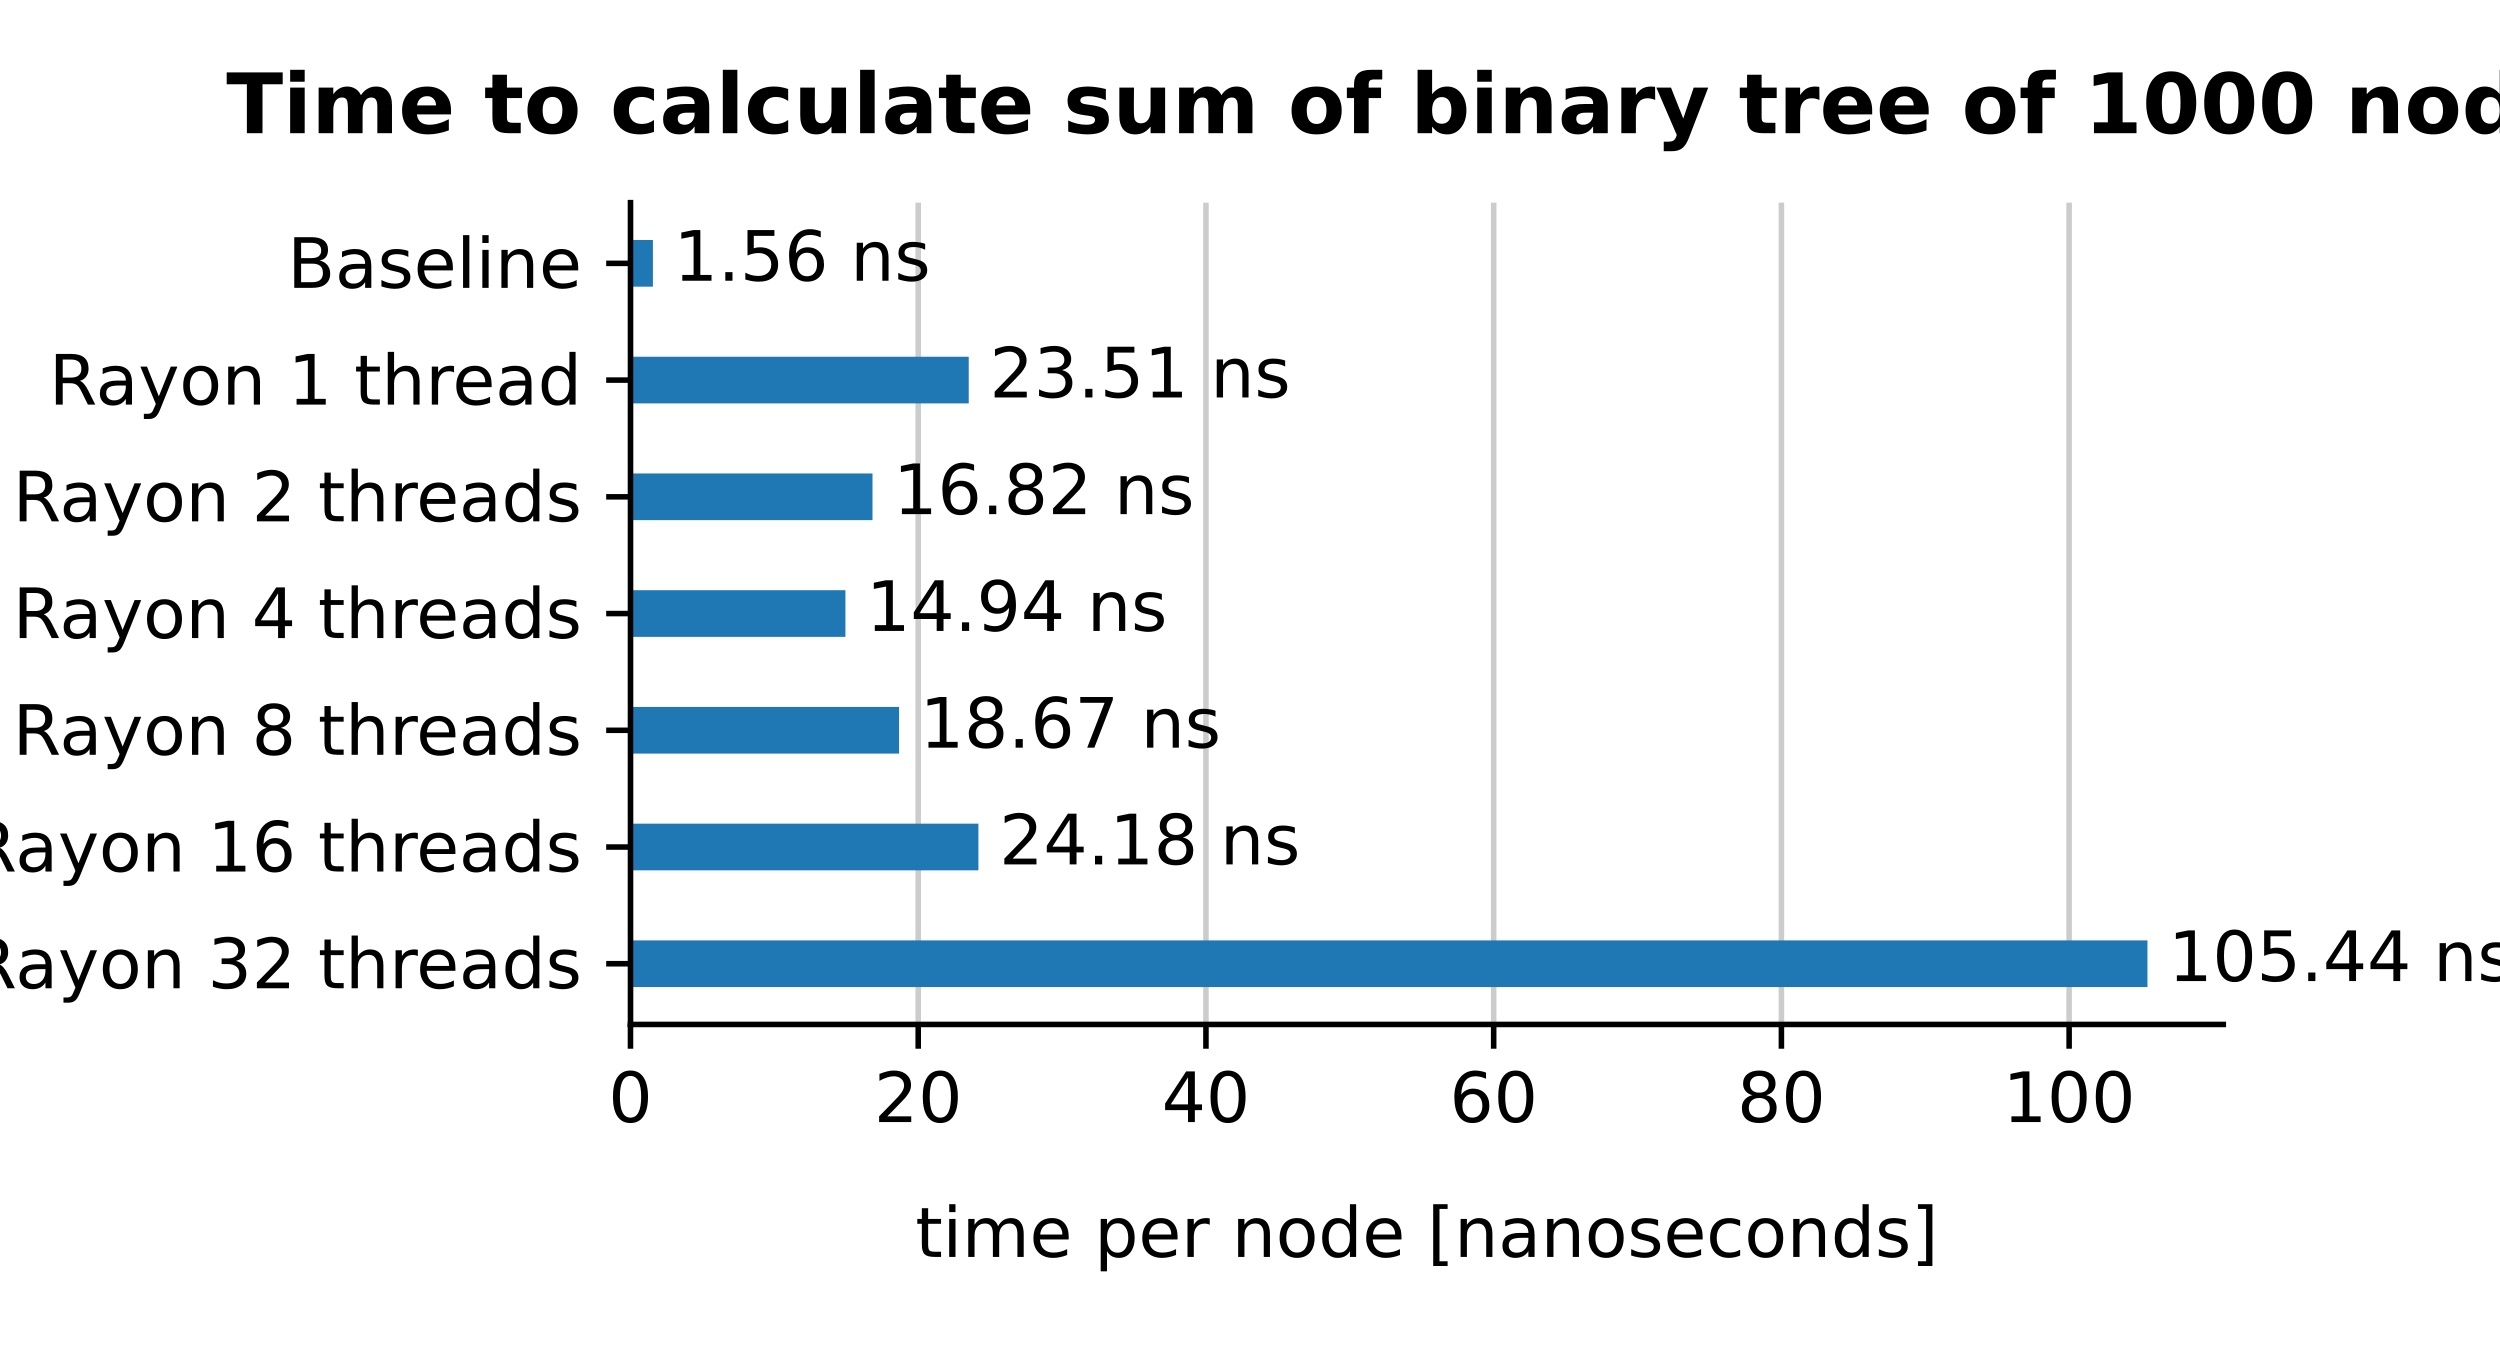
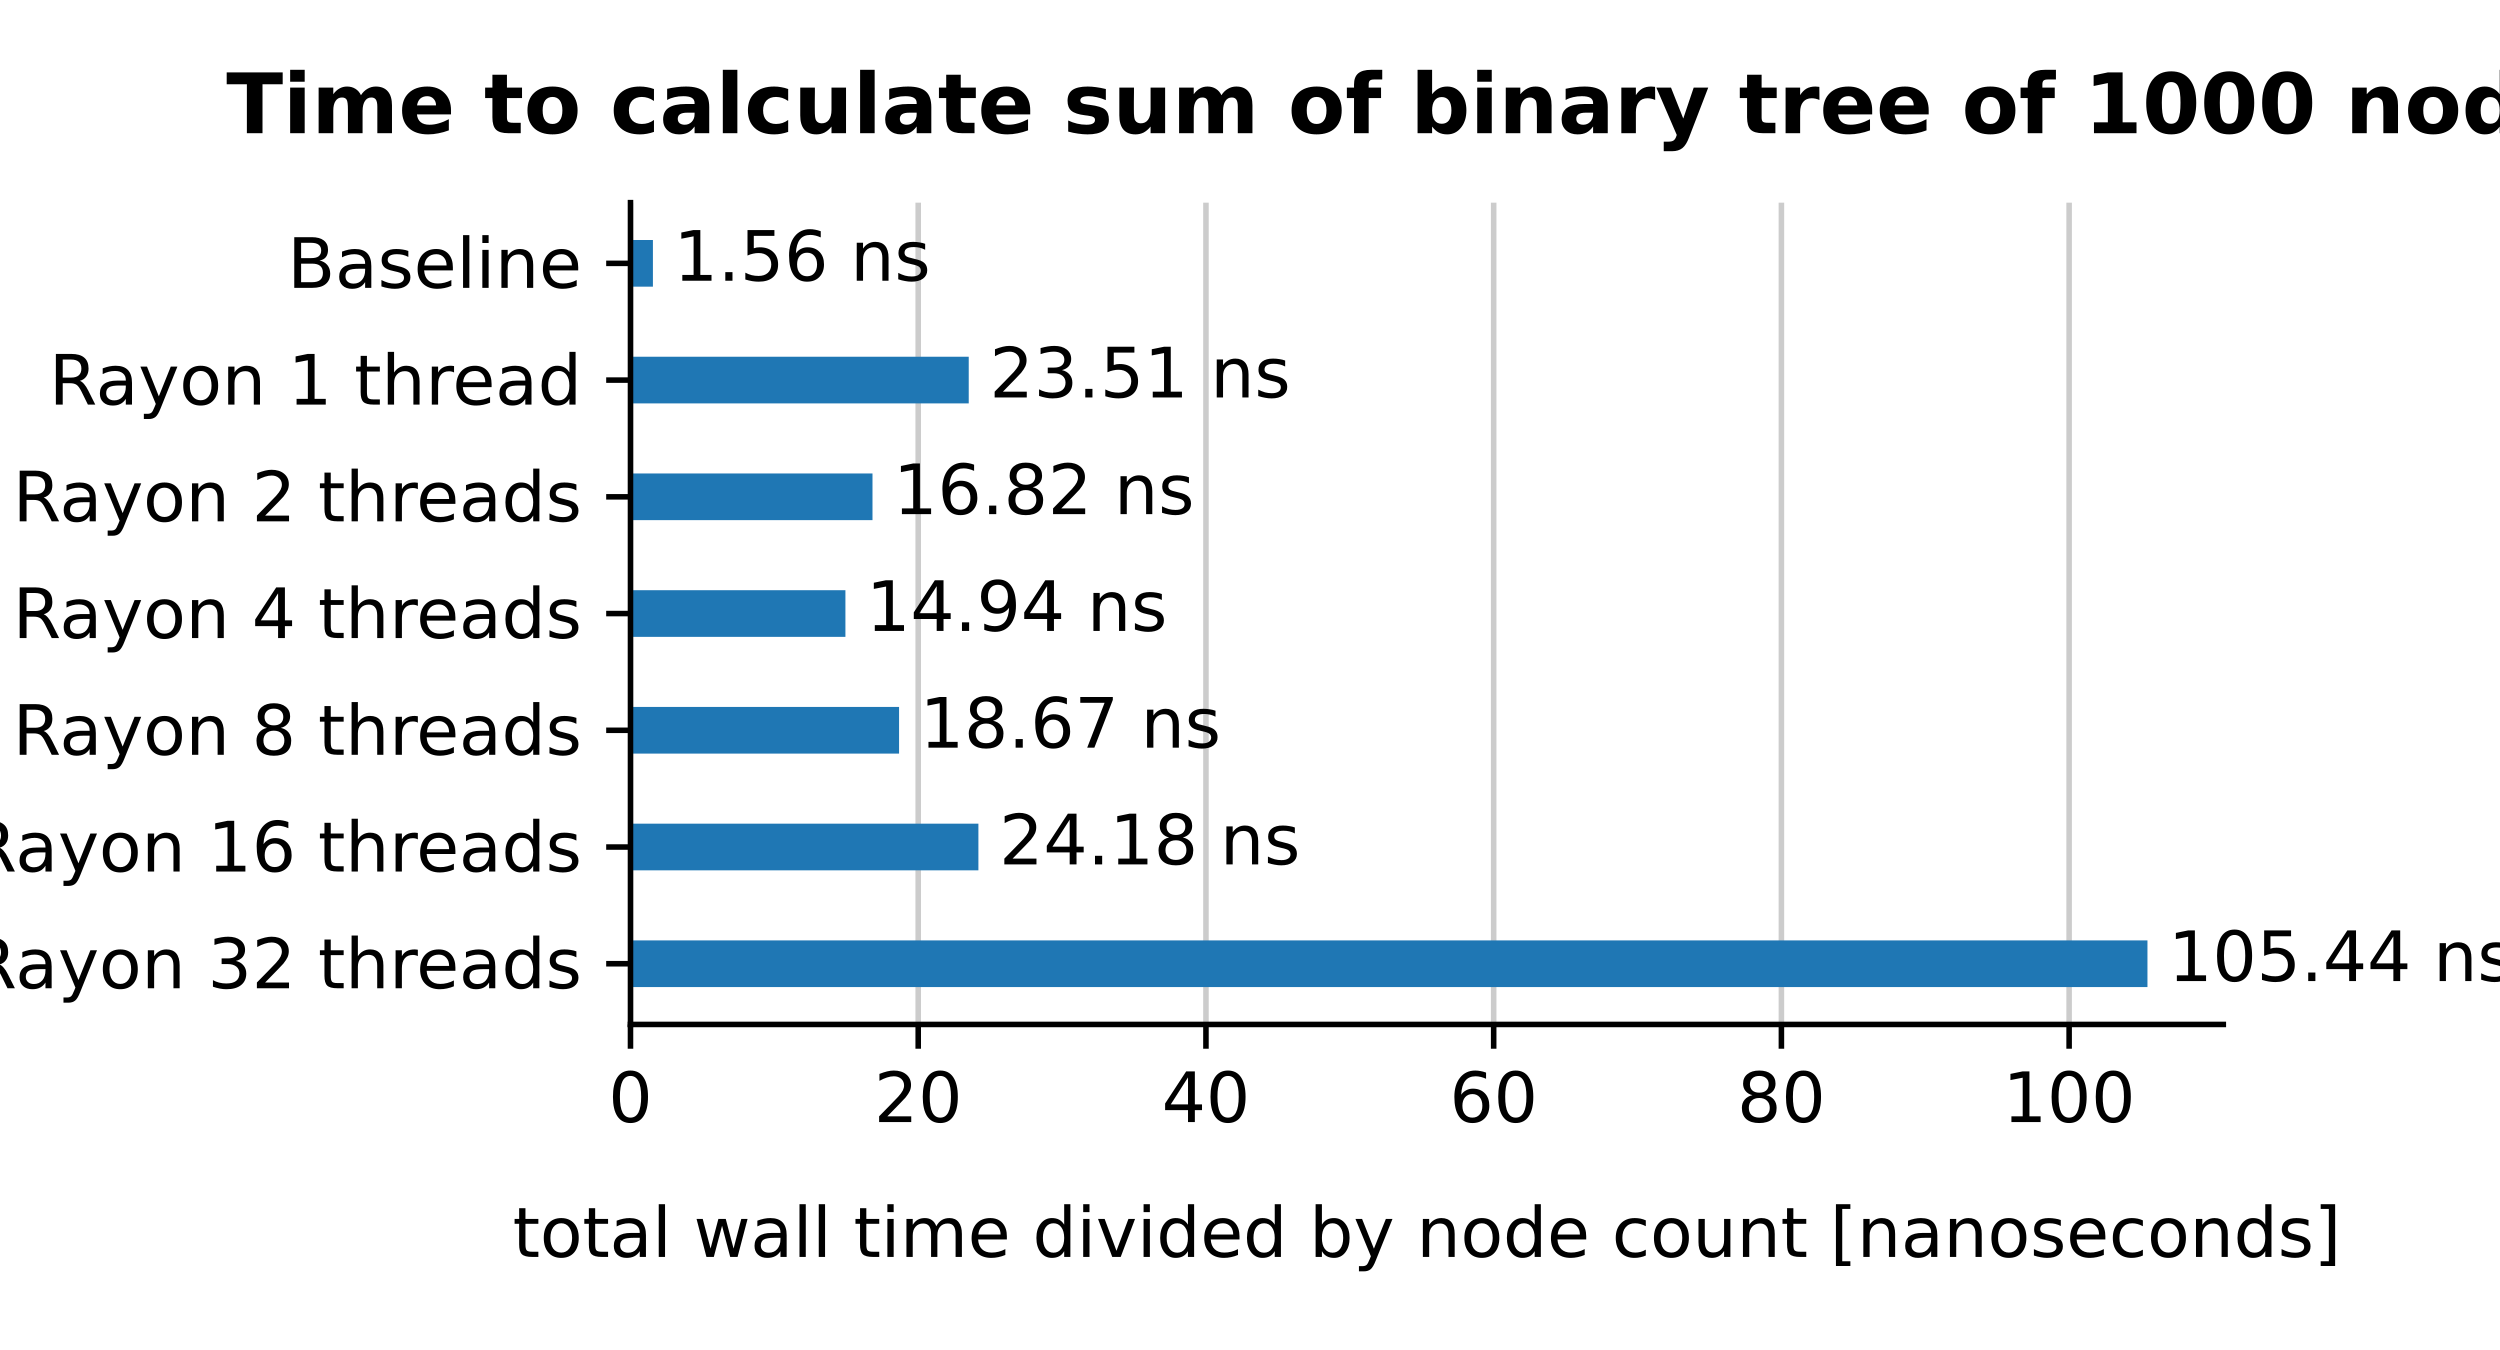
<svg xmlns="http://www.w3.org/2000/svg" xmlns:xlink="http://www.w3.org/1999/xlink" width="360pt" height="194.4pt" viewBox="0 0 360 194.4" version="1.1">
  <defs>
    <style type="text/css">*{stroke-linejoin: round; stroke-linecap: butt}</style>
  </defs>
  <g id="figure_1">
    <g id="patch_1">
      <path d="M 0 194.4  L 360 194.4  L 360 0  L 0 0  z " style="fill: #ffffff" />
    </g>
    <g id="axes_1">
      <g id="patch_2">
        <path d="M 90.79 147.52  L 320.156 147.52  L 320.156 29.181  L 90.79 29.181  z " style="fill: #ffffff" />
      </g>
      <g id="matplotlib.axis_1">
        <g id="xtick_1">
          <g id="line2d_1">
-             <path d="M 90.79 147.52  L 90.79 29.181  " clip-path="url(#pe63bd302b8)" style="fill: none; stroke: #cccccc; stroke-width: 0.8; stroke-linecap: square" />
+             <path d="M 90.79 147.52  L 90.79 29.181  " clip-path="url(#pe56ddb2237)" style="fill: none; stroke: #cccccc; stroke-width: 0.8; stroke-linecap: square" />
          </g>
          <g id="line2d_2">
            <defs>
-               <path id="m8dd71da13a" d="M 0 0  L 0 3.5  " style="stroke: #000000; stroke-width: 0.8" />
+               <path id="mdb1c5721c0" d="M 0 0  L 0 3.5  " style="stroke: #000000; stroke-width: 0.8" />
            </defs>
            <g>
-               <use xlink:href="#m8dd71da13a" x="90.79" y="147.52" style="stroke: #000000; stroke-width: 0.8" />
+               <use xlink:href="#mdb1c5721c0" x="90.79" y="147.52" style="stroke: #000000; stroke-width: 0.8" />
            </g>
          </g>
          <g id="text_1">
-             <text style="font: 10px 'Seravek', 'Gill Sans Nova', 'Ubuntu', 'Calibri', 'DejaVu Sans', 'source-sans-pro', 'Bitstream Vera Sans', 'Computer Modern Sans Serif', 'Lucida Grande', 'Verdana', 'Geneva', 'Lucid', 'Arial', 'Helvetica', 'Avant Garde', sans-serif; text-anchor: middle" x="90.79" y="161.579" transform="rotate(-0 90.79 161.5794)">0</text>
+             <text style="font-size: 10px; font-family: 'Seravek', 'Gill Sans Nova', 'Ubuntu', 'Calibri', 'DejaVu Sans', 'source-sans-pro', 'Bitstream Vera Sans', 'Computer Modern Sans Serif', 'Lucida Grande', 'Verdana', 'Geneva', 'Lucid', 'Arial', 'Helvetica', 'Avant Garde', sans-serif; text-anchor: middle" x="90.79" y="161.579" transform="rotate(-0 90.79 161.5794)">0</text>
          </g>
        </g>
        <g id="xtick_2">
          <g id="line2d_3">
-             <path d="M 132.223 147.52  L 132.223 29.181  " clip-path="url(#pe63bd302b8)" style="fill: none; stroke: #cccccc; stroke-width: 0.8; stroke-linecap: square" />
+             <path d="M 132.223 147.52  L 132.223 29.181  " clip-path="url(#pe56ddb2237)" style="fill: none; stroke: #cccccc; stroke-width: 0.8; stroke-linecap: square" />
          </g>
          <g id="line2d_4">
            <g>
-               <use xlink:href="#m8dd71da13a" x="132.223" y="147.52" style="stroke: #000000; stroke-width: 0.8" />
+               <use xlink:href="#mdb1c5721c0" x="132.223" y="147.52" style="stroke: #000000; stroke-width: 0.8" />
            </g>
          </g>
          <g id="text_2">
-             <text style="font: 10px 'Seravek', 'Gill Sans Nova', 'Ubuntu', 'Calibri', 'DejaVu Sans', 'source-sans-pro', 'Bitstream Vera Sans', 'Computer Modern Sans Serif', 'Lucida Grande', 'Verdana', 'Geneva', 'Lucid', 'Arial', 'Helvetica', 'Avant Garde', sans-serif; text-anchor: middle" x="132.223" y="161.579" transform="rotate(-0 132.2229 161.5794)">20</text>
+             <text style="font-size: 10px; font-family: 'Seravek', 'Gill Sans Nova', 'Ubuntu', 'Calibri', 'DejaVu Sans', 'source-sans-pro', 'Bitstream Vera Sans', 'Computer Modern Sans Serif', 'Lucida Grande', 'Verdana', 'Geneva', 'Lucid', 'Arial', 'Helvetica', 'Avant Garde', sans-serif; text-anchor: middle" x="132.223" y="161.579" transform="rotate(-0 132.2229 161.5794)">20</text>
          </g>
        </g>
        <g id="xtick_3">
          <g id="line2d_5">
-             <path d="M 173.656 147.52  L 173.656 29.181  " clip-path="url(#pe63bd302b8)" style="fill: none; stroke: #cccccc; stroke-width: 0.8; stroke-linecap: square" />
+             <path d="M 173.656 147.52  L 173.656 29.181  " clip-path="url(#pe56ddb2237)" style="fill: none; stroke: #cccccc; stroke-width: 0.8; stroke-linecap: square" />
          </g>
          <g id="line2d_6">
            <g>
-               <use xlink:href="#m8dd71da13a" x="173.656" y="147.52" style="stroke: #000000; stroke-width: 0.8" />
+               <use xlink:href="#mdb1c5721c0" x="173.656" y="147.52" style="stroke: #000000; stroke-width: 0.8" />
            </g>
          </g>
          <g id="text_3">
-             <text style="font: 10px 'Seravek', 'Gill Sans Nova', 'Ubuntu', 'Calibri', 'DejaVu Sans', 'source-sans-pro', 'Bitstream Vera Sans', 'Computer Modern Sans Serif', 'Lucida Grande', 'Verdana', 'Geneva', 'Lucid', 'Arial', 'Helvetica', 'Avant Garde', sans-serif; text-anchor: middle" x="173.656" y="161.579" transform="rotate(-0 173.6558 161.5794)">40</text>
+             <text style="font-size: 10px; font-family: 'Seravek', 'Gill Sans Nova', 'Ubuntu', 'Calibri', 'DejaVu Sans', 'source-sans-pro', 'Bitstream Vera Sans', 'Computer Modern Sans Serif', 'Lucida Grande', 'Verdana', 'Geneva', 'Lucid', 'Arial', 'Helvetica', 'Avant Garde', sans-serif; text-anchor: middle" x="173.656" y="161.579" transform="rotate(-0 173.6558 161.5794)">40</text>
          </g>
        </g>
        <g id="xtick_4">
          <g id="line2d_7">
-             <path d="M 215.089 147.52  L 215.089 29.181  " clip-path="url(#pe63bd302b8)" style="fill: none; stroke: #cccccc; stroke-width: 0.8; stroke-linecap: square" />
+             <path d="M 215.089 147.52  L 215.089 29.181  " clip-path="url(#pe56ddb2237)" style="fill: none; stroke: #cccccc; stroke-width: 0.8; stroke-linecap: square" />
          </g>
          <g id="line2d_8">
            <g>
-               <use xlink:href="#m8dd71da13a" x="215.089" y="147.52" style="stroke: #000000; stroke-width: 0.8" />
+               <use xlink:href="#mdb1c5721c0" x="215.089" y="147.52" style="stroke: #000000; stroke-width: 0.8" />
            </g>
          </g>
          <g id="text_4">
-             <text style="font: 10px 'Seravek', 'Gill Sans Nova', 'Ubuntu', 'Calibri', 'DejaVu Sans', 'source-sans-pro', 'Bitstream Vera Sans', 'Computer Modern Sans Serif', 'Lucida Grande', 'Verdana', 'Geneva', 'Lucid', 'Arial', 'Helvetica', 'Avant Garde', sans-serif; text-anchor: middle" x="215.089" y="161.579" transform="rotate(-0 215.0886 161.5794)">60</text>
+             <text style="font-size: 10px; font-family: 'Seravek', 'Gill Sans Nova', 'Ubuntu', 'Calibri', 'DejaVu Sans', 'source-sans-pro', 'Bitstream Vera Sans', 'Computer Modern Sans Serif', 'Lucida Grande', 'Verdana', 'Geneva', 'Lucid', 'Arial', 'Helvetica', 'Avant Garde', sans-serif; text-anchor: middle" x="215.089" y="161.579" transform="rotate(-0 215.0886 161.5794)">60</text>
          </g>
        </g>
        <g id="xtick_5">
          <g id="line2d_9">
-             <path d="M 256.522 147.52  L 256.522 29.181  " clip-path="url(#pe63bd302b8)" style="fill: none; stroke: #cccccc; stroke-width: 0.8; stroke-linecap: square" />
+             <path d="M 256.522 147.52  L 256.522 29.181  " clip-path="url(#pe56ddb2237)" style="fill: none; stroke: #cccccc; stroke-width: 0.8; stroke-linecap: square" />
          </g>
          <g id="line2d_10">
            <g>
-               <use xlink:href="#m8dd71da13a" x="256.522" y="147.52" style="stroke: #000000; stroke-width: 0.8" />
+               <use xlink:href="#mdb1c5721c0" x="256.522" y="147.52" style="stroke: #000000; stroke-width: 0.8" />
            </g>
          </g>
          <g id="text_5">
-             <text style="font: 10px 'Seravek', 'Gill Sans Nova', 'Ubuntu', 'Calibri', 'DejaVu Sans', 'source-sans-pro', 'Bitstream Vera Sans', 'Computer Modern Sans Serif', 'Lucida Grande', 'Verdana', 'Geneva', 'Lucid', 'Arial', 'Helvetica', 'Avant Garde', sans-serif; text-anchor: middle" x="256.522" y="161.579" transform="rotate(-0 256.5215 161.5794)">80</text>
+             <text style="font-size: 10px; font-family: 'Seravek', 'Gill Sans Nova', 'Ubuntu', 'Calibri', 'DejaVu Sans', 'source-sans-pro', 'Bitstream Vera Sans', 'Computer Modern Sans Serif', 'Lucida Grande', 'Verdana', 'Geneva', 'Lucid', 'Arial', 'Helvetica', 'Avant Garde', sans-serif; text-anchor: middle" x="256.522" y="161.579" transform="rotate(-0 256.5215 161.5794)">80</text>
          </g>
        </g>
        <g id="xtick_6">
          <g id="line2d_11">
-             <path d="M 297.954 147.52  L 297.954 29.181  " clip-path="url(#pe63bd302b8)" style="fill: none; stroke: #cccccc; stroke-width: 0.8; stroke-linecap: square" />
+             <path d="M 297.954 147.52  L 297.954 29.181  " clip-path="url(#pe56ddb2237)" style="fill: none; stroke: #cccccc; stroke-width: 0.8; stroke-linecap: square" />
          </g>
          <g id="line2d_12">
            <g>
-               <use xlink:href="#m8dd71da13a" x="297.954" y="147.52" style="stroke: #000000; stroke-width: 0.8" />
+               <use xlink:href="#mdb1c5721c0" x="297.954" y="147.52" style="stroke: #000000; stroke-width: 0.8" />
            </g>
          </g>
          <g id="text_6">
-             <text style="font: 10px 'Seravek', 'Gill Sans Nova', 'Ubuntu', 'Calibri', 'DejaVu Sans', 'source-sans-pro', 'Bitstream Vera Sans', 'Computer Modern Sans Serif', 'Lucida Grande', 'Verdana', 'Geneva', 'Lucid', 'Arial', 'Helvetica', 'Avant Garde', sans-serif; text-anchor: middle" x="297.954" y="161.579" transform="rotate(-0 297.9544 161.5794)">100</text>
+             <text style="font-size: 10px; font-family: 'Seravek', 'Gill Sans Nova', 'Ubuntu', 'Calibri', 'DejaVu Sans', 'source-sans-pro', 'Bitstream Vera Sans', 'Computer Modern Sans Serif', 'Lucida Grande', 'Verdana', 'Geneva', 'Lucid', 'Arial', 'Helvetica', 'Avant Garde', sans-serif; text-anchor: middle" x="297.954" y="161.579" transform="rotate(-0 297.9544 161.5794)">100</text>
          </g>
        </g>
        <g id="text_7">
-           <text style="font: 10px 'Seravek', 'Gill Sans Nova', 'Ubuntu', 'Calibri', 'DejaVu Sans', 'source-sans-pro', 'Bitstream Vera Sans', 'Computer Modern Sans Serif', 'Lucida Grande', 'Verdana', 'Geneva', 'Lucid', 'Arial', 'Helvetica', 'Avant Garde', sans-serif; text-anchor: middle" x="205.473" y="180.998" transform="rotate(-0 205.4729 180.9981)">time per node [nanoseconds]</text>
+           <text style="font-size: 10px; font-family: 'Seravek', 'Gill Sans Nova', 'Ubuntu', 'Calibri', 'DejaVu Sans', 'source-sans-pro', 'Bitstream Vera Sans', 'Computer Modern Sans Serif', 'Lucida Grande', 'Verdana', 'Geneva', 'Lucid', 'Arial', 'Helvetica', 'Avant Garde', sans-serif; text-anchor: middle" x="205.473" y="180.998" transform="rotate(-0 205.4729 180.9981)">total wall time divided by node count [nanoseconds]</text>
        </g>
      </g>
      <g id="matplotlib.axis_2">
        <g id="ytick_1">
          <g id="line2d_13">
            <defs>
-               <path id="mdc9f91e5b5" d="M 0 0  L -3.5 0  " style="stroke: #000000; stroke-width: 0.8" />
+               <path id="m7cabcbcf10" d="M 0 0  L -3.5 0  " style="stroke: #000000; stroke-width: 0.8" />
            </defs>
            <g>
-               <use xlink:href="#mdc9f91e5b5" x="90.79" y="138.779" style="stroke: #000000; stroke-width: 0.8" />
+               <use xlink:href="#m7cabcbcf10" x="90.79" y="138.779" style="stroke: #000000; stroke-width: 0.8" />
            </g>
          </g>
          <g id="text_8">
-             <text style="font: 10px 'Seravek', 'Gill Sans Nova', 'Ubuntu', 'Calibri', 'DejaVu Sans', 'source-sans-pro', 'Bitstream Vera Sans', 'Computer Modern Sans Serif', 'Lucida Grande', 'Verdana', 'Geneva', 'Lucid', 'Arial', 'Helvetica', 'Avant Garde', sans-serif; text-anchor: end" x="83.79" y="142.309" transform="rotate(-0 83.79 142.3088)">Rayon 32 threads</text>
+             <text style="font-size: 10px; font-family: 'Seravek', 'Gill Sans Nova', 'Ubuntu', 'Calibri', 'DejaVu Sans', 'source-sans-pro', 'Bitstream Vera Sans', 'Computer Modern Sans Serif', 'Lucida Grande', 'Verdana', 'Geneva', 'Lucid', 'Arial', 'Helvetica', 'Avant Garde', sans-serif; text-anchor: end" x="83.79" y="142.309" transform="rotate(-0 83.79 142.3088)">Rayon 32 threads</text>
          </g>
        </g>
        <g id="ytick_2">
          <g id="line2d_14">
            <g>
-               <use xlink:href="#mdc9f91e5b5" x="90.79" y="121.97" style="stroke: #000000; stroke-width: 0.8" />
+               <use xlink:href="#m7cabcbcf10" x="90.79" y="121.97" style="stroke: #000000; stroke-width: 0.8" />
            </g>
          </g>
          <g id="text_9">
-             <text style="font: 10px 'Seravek', 'Gill Sans Nova', 'Ubuntu', 'Calibri', 'DejaVu Sans', 'source-sans-pro', 'Bitstream Vera Sans', 'Computer Modern Sans Serif', 'Lucida Grande', 'Verdana', 'Geneva', 'Lucid', 'Arial', 'Helvetica', 'Avant Garde', sans-serif; text-anchor: end" x="83.79" y="125.499" transform="rotate(-0 83.79 125.4993)">Rayon 16 threads</text>
+             <text style="font-size: 10px; font-family: 'Seravek', 'Gill Sans Nova', 'Ubuntu', 'Calibri', 'DejaVu Sans', 'source-sans-pro', 'Bitstream Vera Sans', 'Computer Modern Sans Serif', 'Lucida Grande', 'Verdana', 'Geneva', 'Lucid', 'Arial', 'Helvetica', 'Avant Garde', sans-serif; text-anchor: end" x="83.79" y="125.499" transform="rotate(-0 83.79 125.4993)">Rayon 16 threads</text>
          </g>
        </g>
        <g id="ytick_3">
          <g id="line2d_15">
            <g>
-               <use xlink:href="#mdc9f91e5b5" x="90.79" y="105.16" style="stroke: #000000; stroke-width: 0.8" />
+               <use xlink:href="#m7cabcbcf10" x="90.79" y="105.16" style="stroke: #000000; stroke-width: 0.8" />
            </g>
          </g>
          <g id="text_10">
-             <text style="font: 10px 'Seravek', 'Gill Sans Nova', 'Ubuntu', 'Calibri', 'DejaVu Sans', 'source-sans-pro', 'Bitstream Vera Sans', 'Computer Modern Sans Serif', 'Lucida Grande', 'Verdana', 'Geneva', 'Lucid', 'Arial', 'Helvetica', 'Avant Garde', sans-serif; text-anchor: end" x="83.79" y="108.69" transform="rotate(-0 83.79 108.6898)">Rayon 8 threads</text>
+             <text style="font-size: 10px; font-family: 'Seravek', 'Gill Sans Nova', 'Ubuntu', 'Calibri', 'DejaVu Sans', 'source-sans-pro', 'Bitstream Vera Sans', 'Computer Modern Sans Serif', 'Lucida Grande', 'Verdana', 'Geneva', 'Lucid', 'Arial', 'Helvetica', 'Avant Garde', sans-serif; text-anchor: end" x="83.79" y="108.69" transform="rotate(-0 83.79 108.6898)">Rayon 8 threads</text>
          </g>
        </g>
        <g id="ytick_4">
          <g id="line2d_16">
            <g>
-               <use xlink:href="#mdc9f91e5b5" x="90.79" y="88.351" style="stroke: #000000; stroke-width: 0.8" />
+               <use xlink:href="#m7cabcbcf10" x="90.79" y="88.351" style="stroke: #000000; stroke-width: 0.8" />
            </g>
          </g>
          <g id="text_11">
-             <text style="font: 10px 'Seravek', 'Gill Sans Nova', 'Ubuntu', 'Calibri', 'DejaVu Sans', 'source-sans-pro', 'Bitstream Vera Sans', 'Computer Modern Sans Serif', 'Lucida Grande', 'Verdana', 'Geneva', 'Lucid', 'Arial', 'Helvetica', 'Avant Garde', sans-serif; text-anchor: end" x="83.79" y="91.88" transform="rotate(-0 83.79 91.88031)">Rayon 4 threads</text>
+             <text style="font-size: 10px; font-family: 'Seravek', 'Gill Sans Nova', 'Ubuntu', 'Calibri', 'DejaVu Sans', 'source-sans-pro', 'Bitstream Vera Sans', 'Computer Modern Sans Serif', 'Lucida Grande', 'Verdana', 'Geneva', 'Lucid', 'Arial', 'Helvetica', 'Avant Garde', sans-serif; text-anchor: end" x="83.79" y="91.88" transform="rotate(-0 83.79 91.88031)">Rayon 4 threads</text>
          </g>
        </g>
        <g id="ytick_5">
          <g id="line2d_17">
            <g>
-               <use xlink:href="#mdc9f91e5b5" x="90.79" y="71.541" style="stroke: #000000; stroke-width: 0.8" />
+               <use xlink:href="#m7cabcbcf10" x="90.79" y="71.541" style="stroke: #000000; stroke-width: 0.8" />
            </g>
          </g>
          <g id="text_12">
-             <text style="font: 10px 'Seravek', 'Gill Sans Nova', 'Ubuntu', 'Calibri', 'DejaVu Sans', 'source-sans-pro', 'Bitstream Vera Sans', 'Computer Modern Sans Serif', 'Lucida Grande', 'Verdana', 'Geneva', 'Lucid', 'Arial', 'Helvetica', 'Avant Garde', sans-serif; text-anchor: end" x="83.79" y="75.071" transform="rotate(-0 83.79 75.07083)">Rayon 2 threads</text>
+             <text style="font-size: 10px; font-family: 'Seravek', 'Gill Sans Nova', 'Ubuntu', 'Calibri', 'DejaVu Sans', 'source-sans-pro', 'Bitstream Vera Sans', 'Computer Modern Sans Serif', 'Lucida Grande', 'Verdana', 'Geneva', 'Lucid', 'Arial', 'Helvetica', 'Avant Garde', sans-serif; text-anchor: end" x="83.79" y="75.071" transform="rotate(-0 83.79 75.07083)">Rayon 2 threads</text>
          </g>
        </g>
        <g id="ytick_6">
          <g id="line2d_18">
            <g>
-               <use xlink:href="#mdc9f91e5b5" x="90.79" y="54.732" style="stroke: #000000; stroke-width: 0.8" />
+               <use xlink:href="#m7cabcbcf10" x="90.79" y="54.732" style="stroke: #000000; stroke-width: 0.8" />
            </g>
          </g>
          <g id="text_13">
-             <text style="font: 10px 'Seravek', 'Gill Sans Nova', 'Ubuntu', 'Calibri', 'DejaVu Sans', 'source-sans-pro', 'Bitstream Vera Sans', 'Computer Modern Sans Serif', 'Lucida Grande', 'Verdana', 'Geneva', 'Lucid', 'Arial', 'Helvetica', 'Avant Garde', sans-serif; text-anchor: end" x="83.79" y="58.261" transform="rotate(-0 83.79 58.26135)">Rayon 1 thread</text>
+             <text style="font-size: 10px; font-family: 'Seravek', 'Gill Sans Nova', 'Ubuntu', 'Calibri', 'DejaVu Sans', 'source-sans-pro', 'Bitstream Vera Sans', 'Computer Modern Sans Serif', 'Lucida Grande', 'Verdana', 'Geneva', 'Lucid', 'Arial', 'Helvetica', 'Avant Garde', sans-serif; text-anchor: end" x="83.79" y="58.261" transform="rotate(-0 83.79 58.26135)">Rayon 1 thread</text>
          </g>
        </g>
        <g id="ytick_7">
          <g id="line2d_19">
            <g>
-               <use xlink:href="#mdc9f91e5b5" x="90.79" y="37.922" style="stroke: #000000; stroke-width: 0.8" />
+               <use xlink:href="#m7cabcbcf10" x="90.79" y="37.922" style="stroke: #000000; stroke-width: 0.8" />
            </g>
          </g>
          <g id="text_14">
-             <text style="font: 10px 'Seravek', 'Gill Sans Nova', 'Ubuntu', 'Calibri', 'DejaVu Sans', 'source-sans-pro', 'Bitstream Vera Sans', 'Computer Modern Sans Serif', 'Lucida Grande', 'Verdana', 'Geneva', 'Lucid', 'Arial', 'Helvetica', 'Avant Garde', sans-serif; text-anchor: end" x="83.79" y="41.452" transform="rotate(-0 83.79 41.45187)">Baseline</text>
+             <text style="font-size: 10px; font-family: 'Seravek', 'Gill Sans Nova', 'Ubuntu', 'Calibri', 'DejaVu Sans', 'source-sans-pro', 'Bitstream Vera Sans', 'Computer Modern Sans Serif', 'Lucida Grande', 'Verdana', 'Geneva', 'Lucid', 'Arial', 'Helvetica', 'Avant Garde', sans-serif; text-anchor: end" x="83.79" y="41.452" transform="rotate(-0 83.79 41.45187)">Baseline</text>
          </g>
        </g>
      </g>
      <g id="patch_3">
-         <path d="M 90.79 142.141  L 309.234 142.141  L 309.234 135.417  L 90.79 135.417  z " clip-path="url(#pe63bd302b8)" style="fill: #1f77b4" />
+         <path d="M 90.79 142.141  L 309.234 142.141  L 309.234 135.417  L 90.79 135.417  z " clip-path="url(#pe56ddb2237)" style="fill: #1f77b4" />
      </g>
      <g id="patch_4">
-         <path d="M 90.79 125.331  L 140.89 125.331  L 140.89 118.608  L 90.79 118.608  z " clip-path="url(#pe63bd302b8)" style="fill: #1f77b4" />
+         <path d="M 90.79 125.331  L 140.89 125.331  L 140.89 118.608  L 90.79 118.608  z " clip-path="url(#pe56ddb2237)" style="fill: #1f77b4" />
      </g>
      <g id="patch_5">
-         <path d="M 90.79 108.522  L 129.465 108.522  L 129.465 101.798  L 90.79 101.798  z " clip-path="url(#pe63bd302b8)" style="fill: #1f77b4" />
+         <path d="M 90.79 108.522  L 129.465 108.522  L 129.465 101.798  L 90.79 101.798  z " clip-path="url(#pe56ddb2237)" style="fill: #1f77b4" />
      </g>
      <g id="patch_6">
-         <path d="M 90.79 91.713  L 121.74 91.713  L 121.74 84.989  L 90.79 84.989  z " clip-path="url(#pe63bd302b8)" style="fill: #1f77b4" />
+         <path d="M 90.79 91.713  L 121.74 91.713  L 121.74 84.989  L 90.79 84.989  z " clip-path="url(#pe56ddb2237)" style="fill: #1f77b4" />
      </g>
      <g id="patch_7">
-         <path d="M 90.79 74.903  L 125.639 74.903  L 125.639 68.179  L 90.79 68.179  z " clip-path="url(#pe63bd302b8)" style="fill: #1f77b4" />
+         <path d="M 90.79 74.903  L 125.639 74.903  L 125.639 68.179  L 90.79 68.179  z " clip-path="url(#pe56ddb2237)" style="fill: #1f77b4" />
      </g>
      <g id="patch_8">
-         <path d="M 90.79 58.094  L 139.498 58.094  L 139.498 51.37  L 90.79 51.37  z " clip-path="url(#pe63bd302b8)" style="fill: #1f77b4" />
+         <path d="M 90.79 58.094  L 139.498 58.094  L 139.498 51.37  L 90.79 51.37  z " clip-path="url(#pe56ddb2237)" style="fill: #1f77b4" />
      </g>
      <g id="patch_9">
-         <path d="M 90.79 41.284  L 94.021 41.284  L 94.021 34.56  L 90.79 34.56  z " clip-path="url(#pe63bd302b8)" style="fill: #1f77b4" />
+         <path d="M 90.79 41.284  L 94.021 41.284  L 94.021 34.56  L 90.79 34.56  z " clip-path="url(#pe56ddb2237)" style="fill: #1f77b4" />
      </g>
      <g id="patch_10">
        <path d="M 90.79 147.52  L 90.79 29.181  " style="fill: none; stroke: #000000; stroke-width: 0.8; stroke-linejoin: miter; stroke-linecap: square" />
      </g>
      <g id="patch_11">
        <path d="M 90.79 147.52  L 320.156 147.52  " style="fill: none; stroke: #000000; stroke-width: 0.8; stroke-linejoin: miter; stroke-linecap: square" />
      </g>
      <g id="text_15">
-         <text style="font: 10px 'Seravek', 'Gill Sans Nova', 'Ubuntu', 'Calibri', 'DejaVu Sans', 'source-sans-pro', 'Bitstream Vera Sans', 'Computer Modern Sans Serif', 'Lucida Grande', 'Verdana', 'Geneva', 'Lucid', 'Arial', 'Helvetica', 'Avant Garde', sans-serif; text-anchor: start" x="312.234" y="141.279" transform="rotate(-0 312.2335 141.2791)">105.44 ns</text>
+         <text style="font-size: 10px; font-family: 'Seravek', 'Gill Sans Nova', 'Ubuntu', 'Calibri', 'DejaVu Sans', 'source-sans-pro', 'Bitstream Vera Sans', 'Computer Modern Sans Serif', 'Lucida Grande', 'Verdana', 'Geneva', 'Lucid', 'Arial', 'Helvetica', 'Avant Garde', sans-serif; text-anchor: start" x="312.234" y="141.279" transform="rotate(-0 312.2335 141.2791)">105.44 ns</text>
      </g>
      <g id="text_16">
-         <text style="font: 10px 'Seravek', 'Gill Sans Nova', 'Ubuntu', 'Calibri', 'DejaVu Sans', 'source-sans-pro', 'Bitstream Vera Sans', 'Computer Modern Sans Serif', 'Lucida Grande', 'Verdana', 'Geneva', 'Lucid', 'Arial', 'Helvetica', 'Avant Garde', sans-serif; text-anchor: start" x="143.89" y="124.47" transform="rotate(-0 143.8901 124.4696)">24.18 ns</text>
+         <text style="font-size: 10px; font-family: 'Seravek', 'Gill Sans Nova', 'Ubuntu', 'Calibri', 'DejaVu Sans', 'source-sans-pro', 'Bitstream Vera Sans', 'Computer Modern Sans Serif', 'Lucida Grande', 'Verdana', 'Geneva', 'Lucid', 'Arial', 'Helvetica', 'Avant Garde', sans-serif; text-anchor: start" x="143.89" y="124.47" transform="rotate(-0 143.8901 124.4696)">24.18 ns</text>
      </g>
      <g id="text_17">
-         <text style="font: 10px 'Seravek', 'Gill Sans Nova', 'Ubuntu', 'Calibri', 'DejaVu Sans', 'source-sans-pro', 'Bitstream Vera Sans', 'Computer Modern Sans Serif', 'Lucida Grande', 'Verdana', 'Geneva', 'Lucid', 'Arial', 'Helvetica', 'Avant Garde', sans-serif; text-anchor: start" x="132.465" y="107.66" transform="rotate(-0 132.465 107.6601)">18.67 ns</text>
+         <text style="font-size: 10px; font-family: 'Seravek', 'Gill Sans Nova', 'Ubuntu', 'Calibri', 'DejaVu Sans', 'source-sans-pro', 'Bitstream Vera Sans', 'Computer Modern Sans Serif', 'Lucida Grande', 'Verdana', 'Geneva', 'Lucid', 'Arial', 'Helvetica', 'Avant Garde', sans-serif; text-anchor: start" x="132.465" y="107.66" transform="rotate(-0 132.465 107.6601)">18.67 ns</text>
      </g>
      <g id="text_18">
-         <text style="font: 10px 'Seravek', 'Gill Sans Nova', 'Ubuntu', 'Calibri', 'DejaVu Sans', 'source-sans-pro', 'Bitstream Vera Sans', 'Computer Modern Sans Serif', 'Lucida Grande', 'Verdana', 'Geneva', 'Lucid', 'Arial', 'Helvetica', 'Avant Garde', sans-serif; text-anchor: start" x="124.74" y="90.851" transform="rotate(-0 124.7396 90.85062)">14.94 ns</text>
+         <text style="font-size: 10px; font-family: 'Seravek', 'Gill Sans Nova', 'Ubuntu', 'Calibri', 'DejaVu Sans', 'source-sans-pro', 'Bitstream Vera Sans', 'Computer Modern Sans Serif', 'Lucida Grande', 'Verdana', 'Geneva', 'Lucid', 'Arial', 'Helvetica', 'Avant Garde', sans-serif; text-anchor: start" x="124.74" y="90.851" transform="rotate(-0 124.7396 90.85062)">14.94 ns</text>
      </g>
      <g id="text_19">
-         <text style="font: 10px 'Seravek', 'Gill Sans Nova', 'Ubuntu', 'Calibri', 'DejaVu Sans', 'source-sans-pro', 'Bitstream Vera Sans', 'Computer Modern Sans Serif', 'Lucida Grande', 'Verdana', 'Geneva', 'Lucid', 'Arial', 'Helvetica', 'Avant Garde', sans-serif; text-anchor: start" x="128.639" y="74.041" transform="rotate(-0 128.6393 74.04114)">16.82 ns</text>
+         <text style="font-size: 10px; font-family: 'Seravek', 'Gill Sans Nova', 'Ubuntu', 'Calibri', 'DejaVu Sans', 'source-sans-pro', 'Bitstream Vera Sans', 'Computer Modern Sans Serif', 'Lucida Grande', 'Verdana', 'Geneva', 'Lucid', 'Arial', 'Helvetica', 'Avant Garde', sans-serif; text-anchor: start" x="128.639" y="74.041" transform="rotate(-0 128.6393 74.04114)">16.82 ns</text>
      </g>
      <g id="text_20">
-         <text style="font: 10px 'Seravek', 'Gill Sans Nova', 'Ubuntu', 'Calibri', 'DejaVu Sans', 'source-sans-pro', 'Bitstream Vera Sans', 'Computer Modern Sans Serif', 'Lucida Grande', 'Verdana', 'Geneva', 'Lucid', 'Arial', 'Helvetica', 'Avant Garde', sans-serif; text-anchor: start" x="142.498" y="57.232" transform="rotate(-0 142.498 57.23166)">23.51 ns</text>
+         <text style="font-size: 10px; font-family: 'Seravek', 'Gill Sans Nova', 'Ubuntu', 'Calibri', 'DejaVu Sans', 'source-sans-pro', 'Bitstream Vera Sans', 'Computer Modern Sans Serif', 'Lucida Grande', 'Verdana', 'Geneva', 'Lucid', 'Arial', 'Helvetica', 'Avant Garde', sans-serif; text-anchor: start" x="142.498" y="57.232" transform="rotate(-0 142.498 57.23166)">23.51 ns</text>
      </g>
      <g id="text_21">
-         <text style="font: 10px 'Seravek', 'Gill Sans Nova', 'Ubuntu', 'Calibri', 'DejaVu Sans', 'source-sans-pro', 'Bitstream Vera Sans', 'Computer Modern Sans Serif', 'Lucida Grande', 'Verdana', 'Geneva', 'Lucid', 'Arial', 'Helvetica', 'Avant Garde', sans-serif; text-anchor: start" x="97.021" y="40.422" transform="rotate(-0 97.02133 40.42218)">1.56 ns</text>
+         <text style="font-size: 10px; font-family: 'Seravek', 'Gill Sans Nova', 'Ubuntu', 'Calibri', 'DejaVu Sans', 'source-sans-pro', 'Bitstream Vera Sans', 'Computer Modern Sans Serif', 'Lucida Grande', 'Verdana', 'Geneva', 'Lucid', 'Arial', 'Helvetica', 'Avant Garde', sans-serif; text-anchor: start" x="97.021" y="40.422" transform="rotate(-0 97.02133 40.42218)">1.56 ns</text>
      </g>
      <g id="text_22">
-         <text style="font: 700 12px 'Seravek', 'Gill Sans Nova', 'Ubuntu', 'Calibri', 'DejaVu Sans', 'source-sans-pro', 'Bitstream Vera Sans', 'Computer Modern Sans Serif', 'Lucida Grande', 'Verdana', 'Geneva', 'Lucid', 'Arial', 'Helvetica', 'Avant Garde', sans-serif; text-anchor: middle" x="205.473" y="19.181" transform="rotate(-0 205.4729 19.18125)">Time to calculate sum of binary tree of 1000 nodes</text>
+         <text style="font-weight: 700; font-size: 12px; font-family: 'Seravek', 'Gill Sans Nova', 'Ubuntu', 'Calibri', 'DejaVu Sans', 'source-sans-pro', 'Bitstream Vera Sans', 'Computer Modern Sans Serif', 'Lucida Grande', 'Verdana', 'Geneva', 'Lucid', 'Arial', 'Helvetica', 'Avant Garde', sans-serif; text-anchor: middle" x="205.473" y="19.181" transform="rotate(-0 205.4729 19.18125)">Time to calculate sum of binary tree of 1000 nodes</text>
      </g>
    </g>
  </g>
  <defs>
-     <clipPath id="pe63bd302b8">
+     <clipPath id="pe56ddb2237">
      <rect x="90.79" y="29.181" width="229.366" height="118.339" />
    </clipPath>
  </defs>
</svg>
